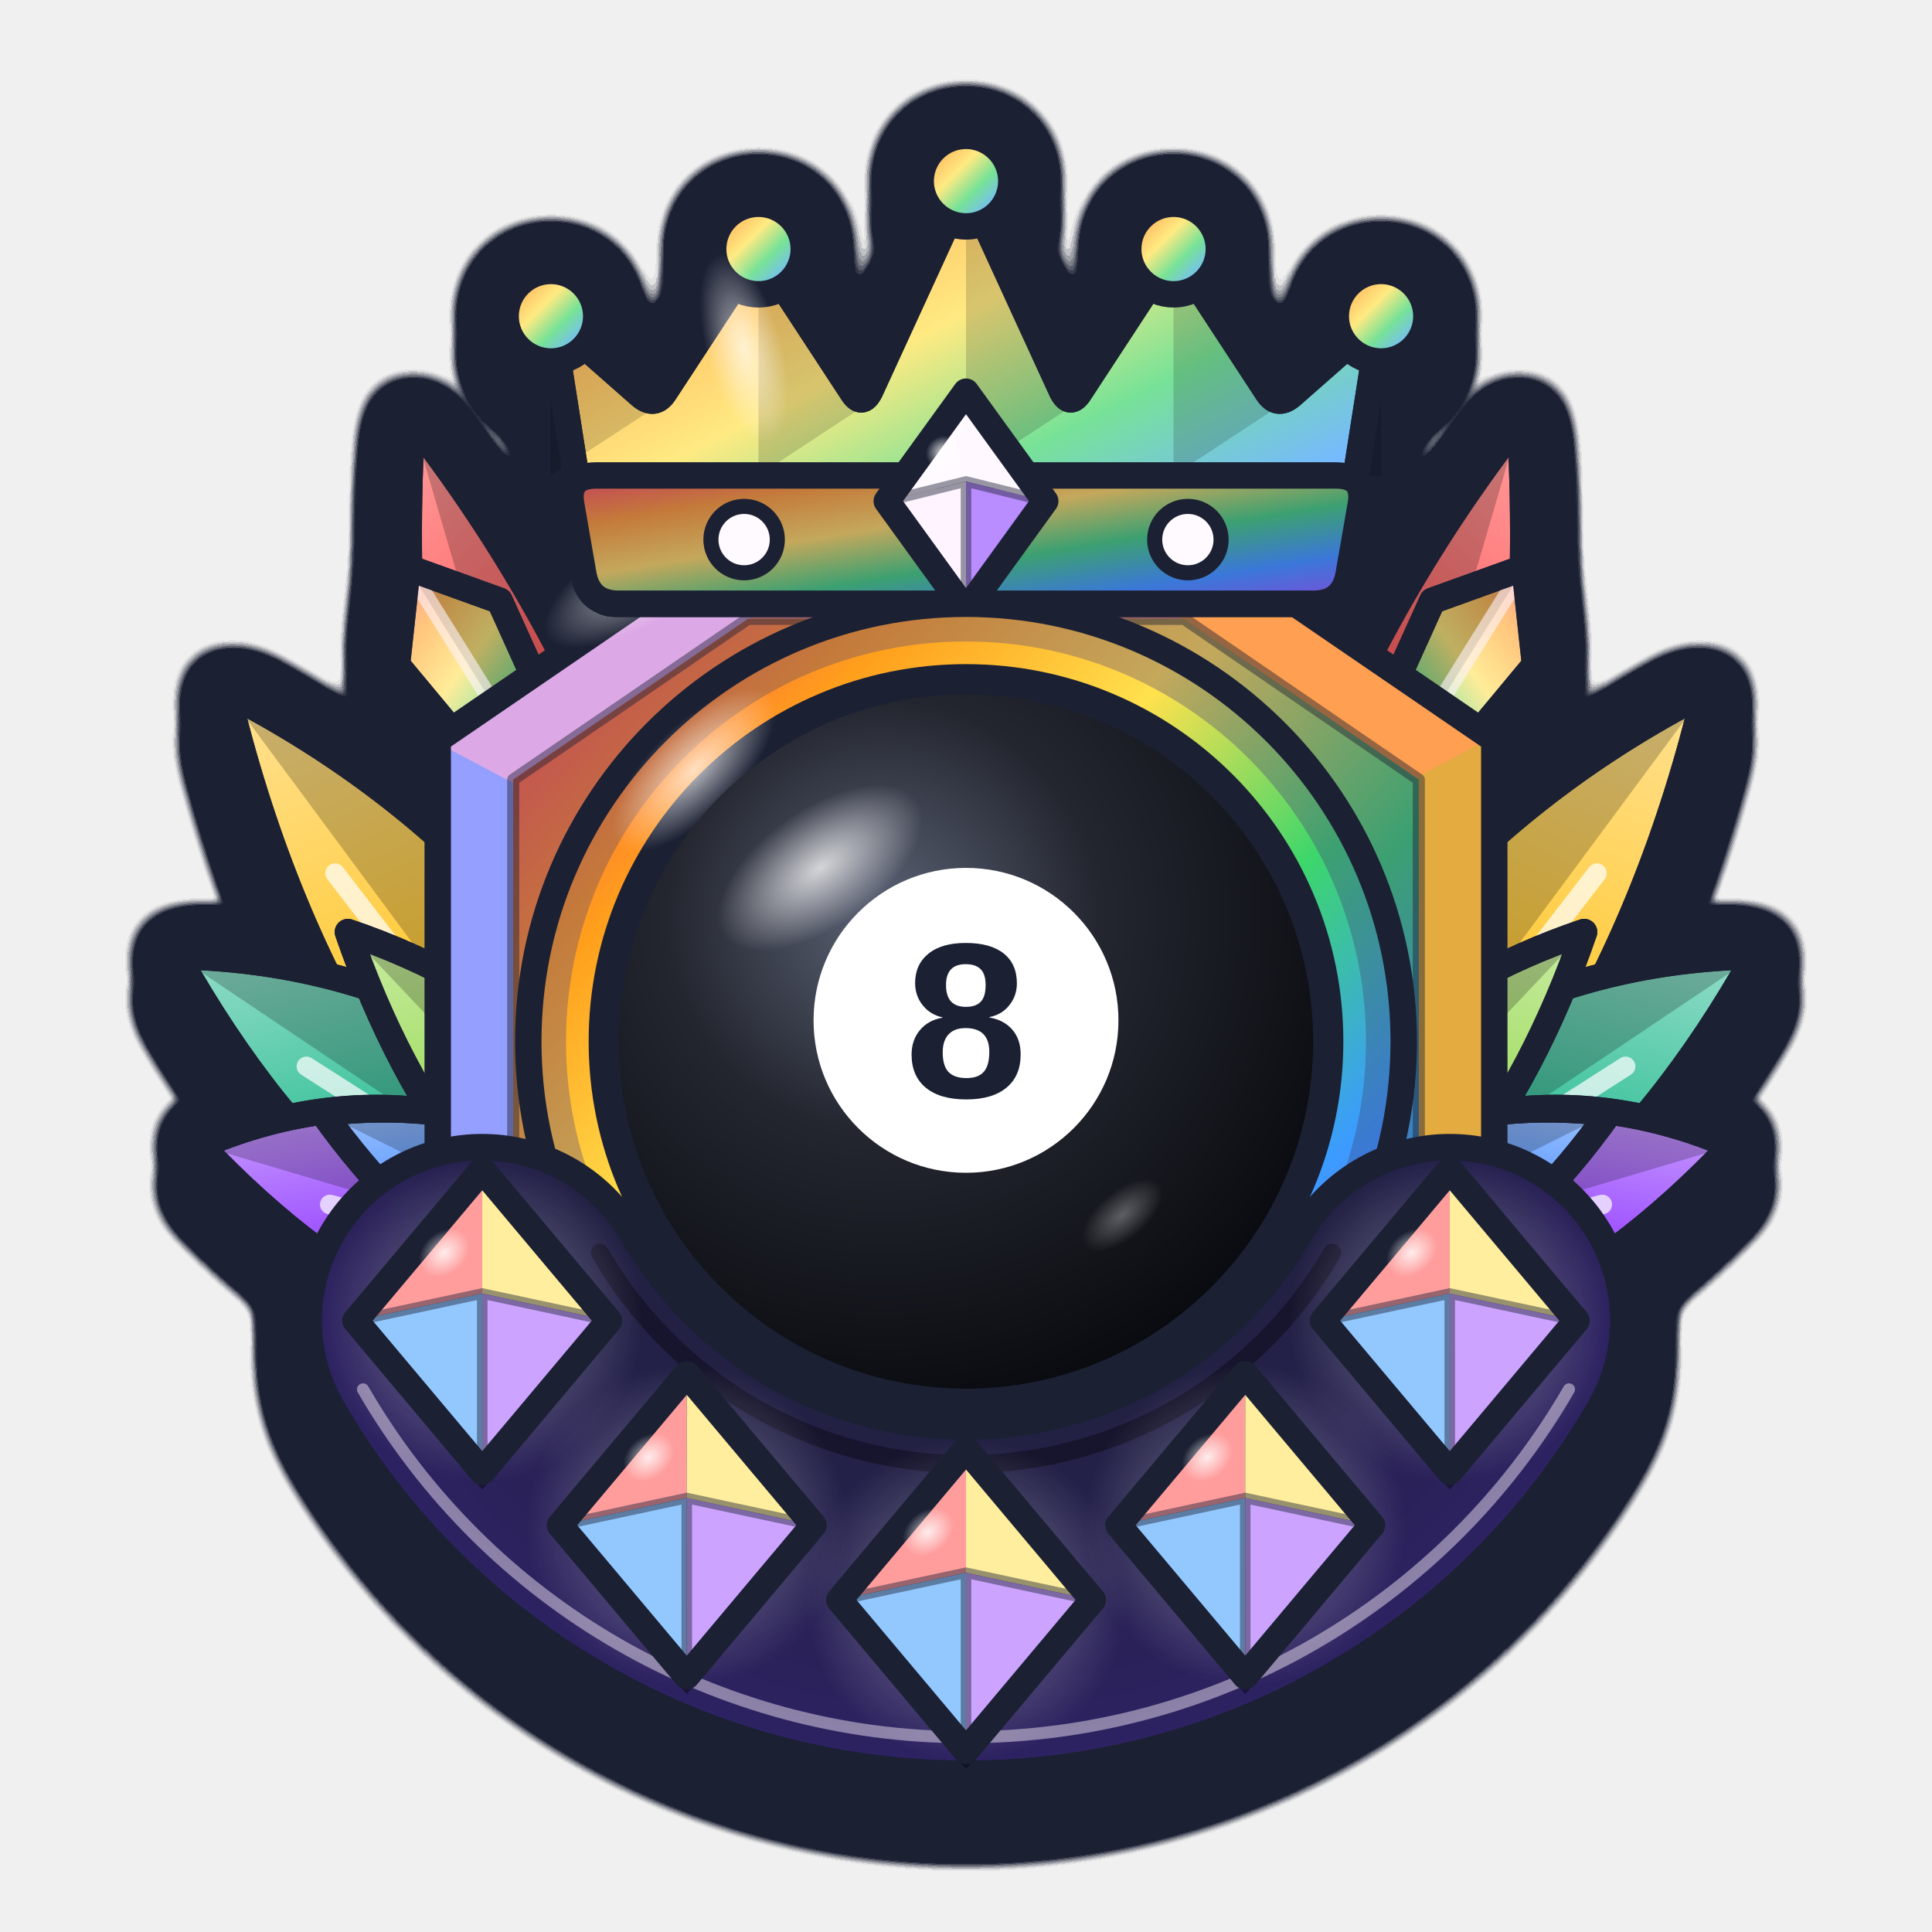
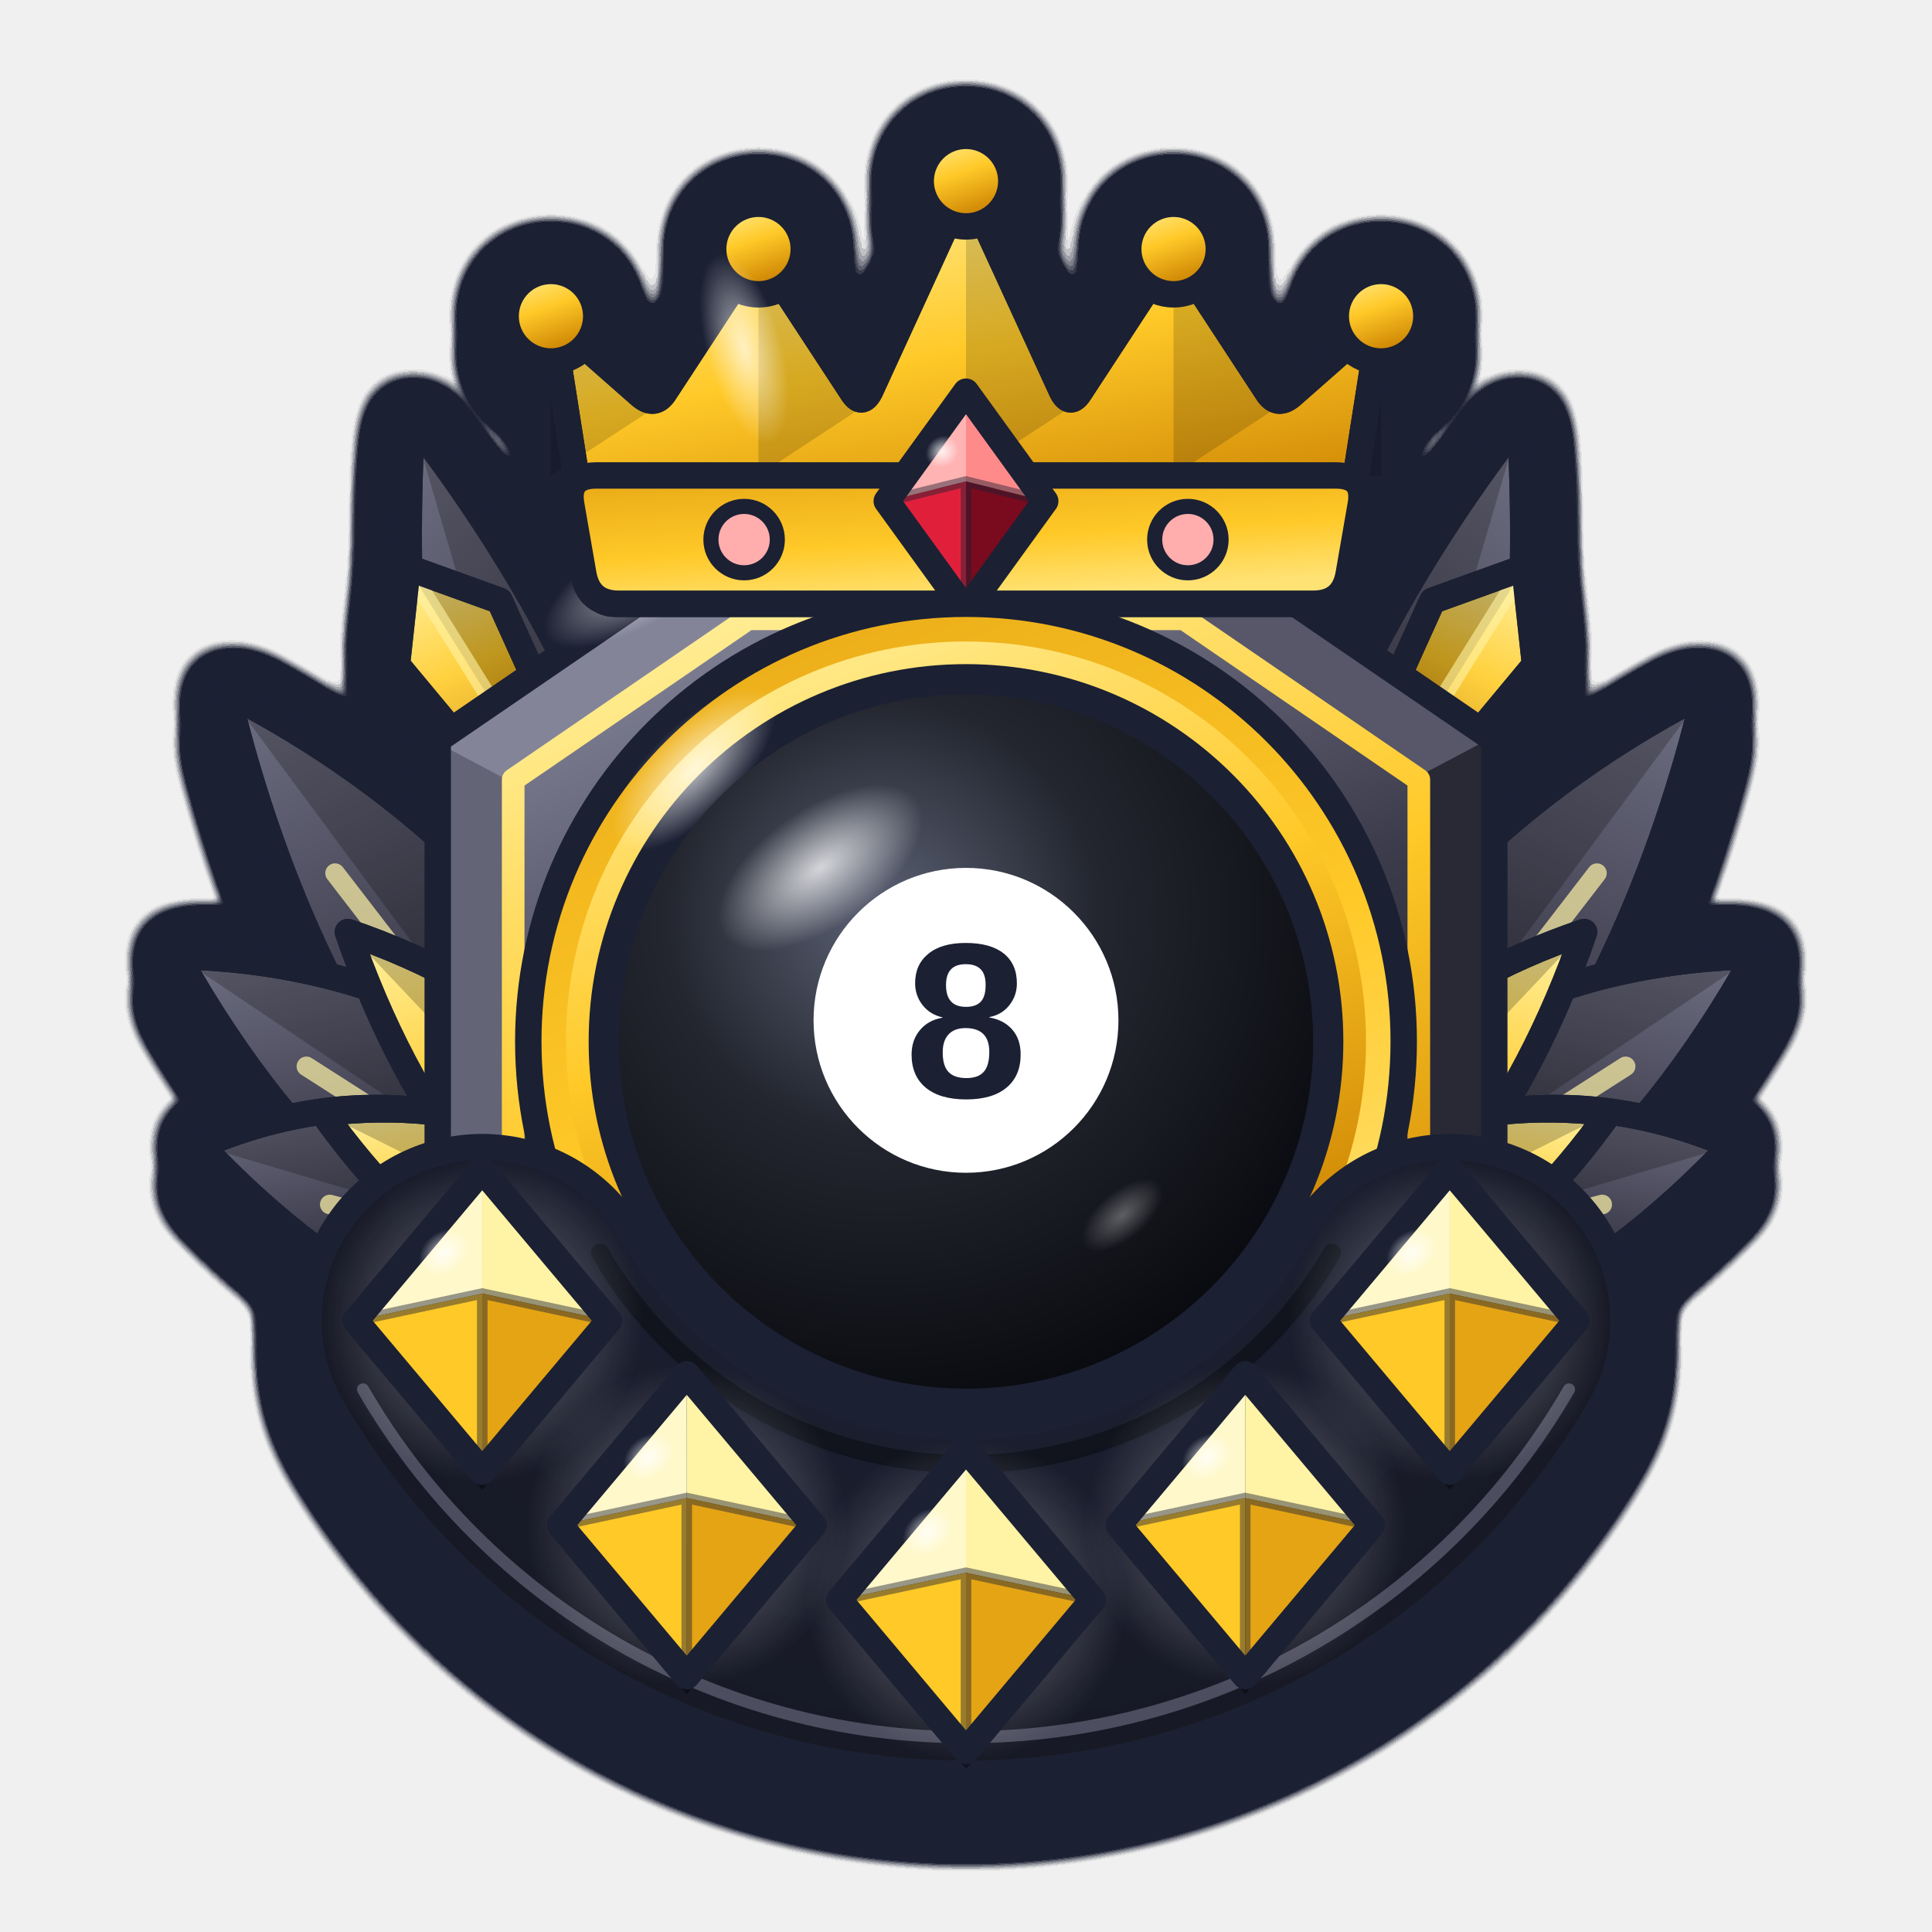
<svg xmlns="http://www.w3.org/2000/svg" width="512" height="512" viewBox="0 0 256 256">
  <defs>
    <linearGradient id="blue" x1="0" y1="0" x2="0.35" y2="1">
      <stop offset="0" stop-color="#9ED3FF" />
      <stop offset="0.45" stop-color="#3B9BFF" />
      <stop offset="1" stop-color="#1F6BD0" />
    </linearGradient>
    <linearGradient id="green" x1="0" y1="0" x2="0.35" y2="1">
      <stop offset="0" stop-color="#A8F5BE" />
      <stop offset="0.45" stop-color="#3DD66B" />
      <stop offset="1" stop-color="#1E9E47" />
    </linearGradient>
    <linearGradient id="red" x1="0" y1="0" x2="0.35" y2="1">
      <stop offset="0" stop-color="#FFA3A3" />
      <stop offset="0.45" stop-color="#FF4D4D" />
      <stop offset="1" stop-color="#C9283A" />
    </linearGradient>
    <linearGradient id="gold" x1="0" y1="0" x2="0.35" y2="1">
      <stop offset="0" stop-color="#FFF1A0" />
      <stop offset="0.45" stop-color="#FFC928" />
      <stop offset="1" stop-color="#DB8E00" />
    </linearGradient>
    <linearGradient id="wood" x1="0" y1="0" x2="0.35" y2="1">
      <stop offset="0" stop-color="#FFD9A0" />
      <stop offset="0.45" stop-color="#E7A35C" />
      <stop offset="1" stop-color="#A8622A" />
    </linearGradient>
    <linearGradient id="darkwood" x1="0" y1="0" x2="0.35" y2="1">
      <stop offset="0" stop-color="#C07A45" />
      <stop offset="0.45" stop-color="#8A4B22" />
      <stop offset="1" stop-color="#5E3014" />
    </linearGradient>
    <linearGradient id="white" x1="0" y1="0" x2="0.35" y2="1">
      <stop offset="0" stop-color="#FFFFFF" />
      <stop offset="0.45" stop-color="#F4F8FF" />
      <stop offset="1" stop-color="#C9D6EA" />
    </linearGradient>
    <linearGradient id="grey" x1="0" y1="0" x2="0.35" y2="1">
      <stop offset="0" stop-color="#E4E9F2" />
      <stop offset="0.45" stop-color="#AEB8C8" />
      <stop offset="1" stop-color="#7B869A" />
    </linearGradient>
    <linearGradient id="steel" x1="0" y1="0" x2="0.35" y2="1">
      <stop offset="0" stop-color="#D8E6F7" />
      <stop offset="0.45" stop-color="#9FB2CC" />
      <stop offset="1" stop-color="#6A7D98" />
    </linearGradient>
    <linearGradient id="cloth" x1="0" y1="0" x2="0.35" y2="1">
      <stop offset="0" stop-color="#6FE08E" />
      <stop offset="0.45" stop-color="#2FA24F" />
      <stop offset="1" stop-color="#1C7A37" />
    </linearGradient>
    <linearGradient id="sad" x1="0" y1="0" x2="0.35" y2="1">
      <stop offset="0" stop-color="#C4D4EE" />
      <stop offset="0.45" stop-color="#8EA3C7" />
      <stop offset="1" stop-color="#5E7299" />
    </linearGradient>
    <linearGradient id="purple" x1="0" y1="0" x2="0.35" y2="1">
      <stop offset="0" stop-color="#D7B8FF" />
      <stop offset="0.45" stop-color="#A259FF" />
      <stop offset="1" stop-color="#6E2FD0" />
    </linearGradient>
    <radialGradient id="shine" cx="0.5" cy="0.5" r="0.5">
      <stop offset="0" stop-color="#FFFFFF" stop-opacity="0.9" />
      <stop offset="1" stop-color="#FFFFFF" stop-opacity="0" />
    </radialGradient>
    <filter id="ink" x="-30%" y="-30%" width="160%" height="160%" color-interpolation-filters="sRGB">
      <feGaussianBlur in="SourceAlpha" stdDeviation="6.92" result="blur" />
      <feComponentTransfer in="blur" result="grown">
        <feFuncA type="linear" slope="7" intercept="-0.35" />
      </feComponentTransfer>
      <feOffset in="grown" dy="6" result="lip" />
      <feMerge result="both">
        <feMergeNode in="lip" />
        <feMergeNode in="grown" />
      </feMerge>
      <feFlood flood-color="#1B2033" />
      <feComposite in2="both" operator="in" result="outline" />
      <feMerge>
        <feMergeNode in="outline" />
        <feMergeNode in="SourceGraphic" />
      </feMerge>
    </filter>
  </defs>
  <defs>
    <filter id="badgeInk" x="-20%" y="-20%" width="140%" height="140%" color-interpolation-filters="sRGB">
      <feGaussianBlur in="SourceAlpha" stdDeviation="3.2" result="blur" />
      <feComponentTransfer in="blur" result="grown">
        <feFuncA type="linear" slope="40" intercept="-0.716" />
      </feComponentTransfer>
      <feOffset in="grown" dy="5" result="lip" />
      <feMerge result="both">
        <feMergeNode in="lip" />
        <feMergeNode in="grown" />
      </feMerge>
      <feFlood flood-color="#1B2033" />
      <feComposite in2="both" operator="in" result="outline" />
      <feMerge>
        <feMergeNode in="outline" />
        <feMergeNode in="SourceGraphic" />
      </feMerge>
    </filter>
  </defs>
  <defs>
-     <linearGradient id="m" x1="0" y1="0" x2="1" y2="1">
-       <stop offset="0.00" stop-color="#FF4D4D" />
-       <stop offset="0.20" stop-color="#FF9F1C" />
-       <stop offset="0.40" stop-color="#FFE14D" />
-       <stop offset="0.60" stop-color="#3DD66B" />
-       <stop offset="0.80" stop-color="#3B9BFF" />
-       <stop offset="1.00" stop-color="#A259FF" />
-     </linearGradient>
-     <linearGradient id="r" x1="0" y1="0" x2="1" y2="1">
-       <stop offset="0.00" stop-color="#C4405C" />
-       <stop offset="0.20" stop-color="#C47A3A" />
-       <stop offset="0.40" stop-color="#C4A85C" />
-       <stop offset="0.60" stop-color="#3CA071" />
-       <stop offset="0.80" stop-color="#3B77D9" />
-       <stop offset="1.00" stop-color="#8349D9" />
-     </linearGradient>
-     <linearGradient id="w" x1="0" y1="0" x2="1" y2="1">
-       <stop offset="0.00" stop-color="#EB4952" />
-       <stop offset="0.20" stop-color="#EB9326" />
-       <stop offset="0.40" stop-color="#EBCE52" />
-       <stop offset="0.60" stop-color="#3DC46D" />
-       <stop offset="0.80" stop-color="#3B8FF2" />
-       <stop offset="1.00" stop-color="#9854F2" />
-     </linearGradient>
-     <linearGradient id="c" x1="0" y1="0" x2="1" y2="1">
-       <stop offset="0.00" stop-color="#FF8282" />
-       <stop offset="0.20" stop-color="#FFBC60" />
-       <stop offset="0.40" stop-color="#FFEA82" />
-       <stop offset="0.60" stop-color="#77E297" />
-       <stop offset="0.80" stop-color="#76B9FF" />
-       <stop offset="1.00" stop-color="#BE8BFF" />
-     </linearGradient>
-     <linearGradient id="h0" x1="0" y1="0" x2="0.35" y2="1">
-       <stop offset="0.00" stop-color="#FF9D9D" />
-       <stop offset="0.50" stop-color="#FF4D4D" />
-       <stop offset="1.00" stop-color="#BA3E5F" />
-     </linearGradient>
-     <linearGradient id="h1" x1="0" y1="0" x2="0.35" y2="1">
-       <stop offset="0.00" stop-color="#FFC287" />
-       <stop offset="0.50" stop-color="#FF9124" />
-       <stop offset="1.00" stop-color="#BA6A44" />
-     </linearGradient>
-     <linearGradient id="h2" x1="0" y1="0" x2="0.35" y2="1">
-       <stop offset="0.00" stop-color="#FFE294" />
-       <stop offset="0.50" stop-color="#FFCB3D" />
-       <stop offset="1.00" stop-color="#BA9054" />
-     </linearGradient>
-     <linearGradient id="h3" x1="0" y1="0" x2="0.35" y2="1">
-       <stop offset="0.00" stop-color="#CAECA5" />
-       <stop offset="0.50" stop-color="#9EDC5C" />
-       <stop offset="1.00" stop-color="#7B9B69" />
-     </linearGradient>
-     <linearGradient id="h4" x1="0" y1="0" x2="0.35" y2="1">
-       <stop offset="0.00" stop-color="#94DDC9" />
-       <stop offset="0.50" stop-color="#3CC29C" />
-       <stop offset="1.00" stop-color="#3B8A92" />
-     </linearGradient>
-     <linearGradient id="h5" x1="0" y1="0" x2="0.35" y2="1">
-       <stop offset="0.00" stop-color="#9DC2FF" />
-       <stop offset="0.50" stop-color="#4C90FF" />
-       <stop offset="1.00" stop-color="#466AD3" />
-     </linearGradient>
-     <linearGradient id="h6" x1="0" y1="0" x2="0.35" y2="1">
-       <stop offset="0.00" stop-color="#CCA4FF" />
-       <stop offset="0.50" stop-color="#A259FF" />
-       <stop offset="1.00" stop-color="#7E46D3" />
+     <linearGradient id="m" x1="0" y1="0" x2="0.35" y2="1">
+       <stop offset="0.00" stop-color="#8C8CA2" />
+       <stop offset="0.50" stop-color="#3C3C4C" />
+       <stop offset="1.00" stop-color="#14141C" />
+     </linearGradient>
+     <linearGradient id="r" x1="0" y1="0" x2="0.35" y2="1">
+       <stop offset="0.00" stop-color="#2A2A36" />
+       <stop offset="0.60" stop-color="#3C3C4C" />
+       <stop offset="1.00" stop-color="#6C6C80" />
+     </linearGradient>
+     <linearGradient id="w" x1="0" y1="0" x2="0.35" y2="1">
+       <stop offset="0.00" stop-color="#707084" />
+       <stop offset="0.55" stop-color="#3C3C4C" />
+       <stop offset="1.00" stop-color="#14141C" />
+     </linearGradient>
+     <linearGradient id="c" x1="0" y1="0" x2="0.3" y2="1">
+       <stop offset="0.00" stop-color="#BABAC7" />
+       <stop offset="0.55" stop-color="#606073" />
+       <stop offset="1.00" stop-color="#3C3C4C" />
    </linearGradient>
    <linearGradient id="s" x1="0" y1="0" x2="0.2" y2="1">
      <stop offset="0.00" stop-color="#FFFFFF" />
-       <stop offset="0.50" stop-color="#FFF8FF" />
-       <stop offset="1.00" stop-color="#EAD5FF" />
+       <stop offset="0.50" stop-color="#BABAC7" />
+       <stop offset="1.00" stop-color="#747488" />
    </linearGradient>
    <linearGradient id="g" x1="0" y1="0" x2="0.35" y2="1">
      <stop offset="0.00" stop-color="#FFF3A6" />
      <stop offset="0.50" stop-color="#FFC928" />
      <stop offset="1.00" stop-color="#C97F00" />
    </linearGradient>
    <linearGradient id="gr" x1="0" y1="0" x2="0.35" y2="1">
      <stop offset="0.00" stop-color="#E7A816" />
      <stop offset="0.60" stop-color="#FFC928" />
      <stop offset="1.00" stop-color="#FFE274" />
    </linearGradient>
    <radialGradient id="ball" cx="0.38" cy="0.32" r="0.78">
      <stop offset="0" stop-color="#5C6275" />
      <stop offset="0.4" stop-color="#23262F" />
      <stop offset="1" stop-color="#06070B" />
    </radialGradient>
  </defs>
  <g filter="url(#badgeInk)">
-     <path d="M79.8 173.7 Q50.8 122.0 54.6 55.7 Q91.9 103.7 96.2 166.3 Z" fill="url(#h0)" stroke="#1B2033" stroke-width="3.5" stroke-linejoin="round" />
+     <path d="M79.8 173.7 Q50.8 122.0 54.6 55.7 Q91.9 103.7 96.2 166.3 Z" fill="url(#w)" stroke="#1B2033" stroke-width="3.5" stroke-linejoin="round" />
    <path d="M88.0 170.0 L96.2 166.3 Q91.9 103.7 54.6 55.7 Z" fill="#000000" opacity="0.22" />
-     <path d="M82.5 156.9 L61.5 88.8" fill="none" stroke="#FFFFFF" stroke-width="2.6" stroke-linecap="round" stroke-linejoin="round" opacity="0.7" />
+     <path d="M82.5 156.9 L61.5 88.8" fill="none" stroke="#FFF3A6" stroke-width="2.6" stroke-linecap="round" stroke-linejoin="round" opacity="0.7" />
    <path d="M79.8 173.7 Q50.8 122.0 54.6 55.7 Q91.9 103.7 96.2 166.3 Z" fill="none" stroke="#1B2033" stroke-width="3.5" stroke-linejoin="round" />
-     <path d="M81.7 176.5 Q43.4 147.1 30.1 91.8 Q74.7 114.7 94.3 163.5 Z" fill="url(#h2)" stroke="#1B2033" stroke-width="3.5" stroke-linejoin="round" />
+     <path d="M81.7 176.5 Q43.4 147.1 30.1 91.8 Q74.7 114.7 94.3 163.5 Z" fill="url(#w)" stroke="#1B2033" stroke-width="3.5" stroke-linejoin="round" />
    <path d="M88.0 170.0 L94.3 163.5 Q74.7 114.7 30.1 91.8 Z" fill="#000000" opacity="0.22" />
-     <path d="M79.9 161.8 L44.4 115.7" fill="none" stroke="#FFFFFF" stroke-width="2.6" stroke-linecap="round" stroke-linejoin="round" opacity="0.7" />
+     <path d="M79.9 161.8 L44.4 115.7" fill="none" stroke="#FFF3A6" stroke-width="2.6" stroke-linecap="round" stroke-linejoin="round" opacity="0.7" />
    <path d="M81.7 176.5 Q43.4 147.1 30.1 91.8 Q74.7 114.7 94.3 163.5 Z" fill="none" stroke="#1B2033" stroke-width="3.5" stroke-linejoin="round" />
-     <path d="M84.6 178.3 Q47.3 169.2 23.5 126.7 Q64.2 127.5 91.4 161.7 Z" fill="url(#h4)" stroke="#1B2033" stroke-width="3.5" stroke-linejoin="round" />
+     <path d="M84.6 178.3 Q47.3 169.2 23.5 126.7 Q64.2 127.5 91.4 161.7 Z" fill="url(#w)" stroke="#1B2033" stroke-width="3.5" stroke-linejoin="round" />
    <path d="M88.0 170.0 L91.4 161.7 Q64.2 127.5 23.5 126.7 Z" fill="#000000" opacity="0.22" />
-     <path d="M79.7 166.3 L40.6 141.3" fill="none" stroke="#FFFFFF" stroke-width="2.6" stroke-linecap="round" stroke-linejoin="round" opacity="0.7" />
+     <path d="M79.7 166.3 L40.6 141.3" fill="none" stroke="#FFF3A6" stroke-width="2.6" stroke-linecap="round" stroke-linejoin="round" opacity="0.7" />
    <path d="M84.6 178.3 Q47.3 169.2 23.5 126.7 Q64.2 127.5 91.4 161.7 Z" fill="none" stroke="#1B2033" stroke-width="3.5" stroke-linejoin="round" />
-     <path d="M87.7 179.0 Q56.5 183.4 26.6 151.8 Q58.1 138.4 88.3 161.0 Z" fill="url(#h6)" stroke="#1B2033" stroke-width="3.5" stroke-linejoin="round" />
+     <path d="M87.7 179.0 Q56.5 183.4 26.6 151.8 Q58.1 138.4 88.3 161.0 Z" fill="url(#w)" stroke="#1B2033" stroke-width="3.5" stroke-linejoin="round" />
    <path d="M88.0 170.0 L88.3 161.0 Q58.1 138.4 26.6 151.8 Z" fill="#000000" opacity="0.22" />
-     <path d="M80.6 169.4 L43.7 159.6" fill="none" stroke="#FFFFFF" stroke-width="2.6" stroke-linecap="round" stroke-linejoin="round" opacity="0.7" />
+     <path d="M80.6 169.4 L43.7 159.6" fill="none" stroke="#FFF3A6" stroke-width="2.6" stroke-linecap="round" stroke-linejoin="round" opacity="0.7" />
    <path d="M87.7 179.0 Q56.5 183.4 26.6 151.8 Q58.1 138.4 88.3 161.0 Z" fill="none" stroke="#1B2033" stroke-width="3.5" stroke-linejoin="round" />
-     <path d="M86.3 175.3 Q64.0 146.6 64.7 104.6 Q92.6 130.1 97.7 168.7 Z" fill="url(#h1)" stroke="#1B2033" stroke-width="3.5" stroke-linejoin="round" />
+     <path d="M86.3 175.3 Q64.0 146.6 64.7 104.6 Q92.6 130.1 97.7 168.7 Z" fill="url(#g)" stroke="#1B2033" stroke-width="3.5" stroke-linejoin="round" />
    <path d="M92.0 172.0 L97.7 168.7 Q92.6 130.1 64.7 104.6 Z" fill="#000000" opacity="0.22" />
    <path d="M87.9 164.4 L70.8 124.4" fill="none" stroke="#FFFFFF" stroke-width="2.6" stroke-linecap="round" stroke-linejoin="round" opacity="0.7" />
    <path d="M86.3 175.3 Q64.0 146.6 64.7 104.6 Q92.6 130.1 97.7 168.7 Z" fill="none" stroke="#1B2033" stroke-width="3.5" stroke-linejoin="round" />
-     <path d="M87.9 177.2 Q58.9 160.7 46.1 123.5 Q79.2 134.7 96.1 166.8 Z" fill="url(#h3)" stroke="#1B2033" stroke-width="3.5" stroke-linejoin="round" />
+     <path d="M87.9 177.2 Q58.9 160.7 46.1 123.5 Q79.2 134.7 96.1 166.8 Z" fill="url(#g)" stroke="#1B2033" stroke-width="3.5" stroke-linejoin="round" />
    <path d="M92.0 172.0 L96.1 166.8 Q79.2 134.7 46.1 123.5 Z" fill="#000000" opacity="0.22" />
    <path d="M85.9 167.0 L57.9 138.4" fill="none" stroke="#FFFFFF" stroke-width="2.6" stroke-linecap="round" stroke-linejoin="round" opacity="0.7" />
    <path d="M87.9 177.2 Q58.9 160.7 46.1 123.5 Q79.2 134.7 96.1 166.8 Z" fill="none" stroke="#1B2033" stroke-width="3.5" stroke-linejoin="round" />
-     <path d="M90.2 178.3 Q62.9 175.6 42.8 147.5 Q72.0 143.9 93.8 165.7 Z" fill="url(#h5)" stroke="#1B2033" stroke-width="3.5" stroke-linejoin="round" />
+     <path d="M90.2 178.3 Q62.9 175.6 42.8 147.5 Q72.0 143.9 93.8 165.7 Z" fill="url(#g)" stroke="#1B2033" stroke-width="3.5" stroke-linejoin="round" />
    <path d="M92.0 172.0 L93.8 165.7 Q72.0 143.9 42.8 147.5 Z" fill="#000000" opacity="0.22" />
    <path d="M85.8 170.0 L56.1 156.0" fill="none" stroke="#FFFFFF" stroke-width="2.6" stroke-linecap="round" stroke-linejoin="round" opacity="0.7" />
    <path d="M90.2 178.3 Q62.9 175.6 42.8 147.5 Q72.0 143.9 93.8 165.7 Z" fill="none" stroke="#1B2033" stroke-width="3.5" stroke-linejoin="round" />
-     <path d="M67.9 106.5 L52.6 88.1 L54.0 75.2 L66.2 79.6 L76.1 101.5 Z" fill="url(#c)" stroke="#1B2033" stroke-width="3.5" stroke-linejoin="round" />
+     <path d="M67.9 106.5 L52.6 88.1 L54.0 75.2 L66.2 79.6 L76.1 101.5 Z" fill="url(#g)" stroke="#1B2033" stroke-width="3.5" stroke-linejoin="round" />
    <path d="M72.0 104.0 L76.1 101.5 L66.2 79.6 L54.0 75.2 Z" fill="#000000" opacity="0.25" />
-     <path d="M72.0 104.0 L67.9 106.5 L52.6 88.1 L54.0 75.2 Z" fill="#FFF4FF" opacity="0.18" />
-     <path d="M70.6 101.7 L55.8 78.0" fill="none" stroke="#FFF4FF" stroke-width="2.2" stroke-linecap="round" stroke-linejoin="round" opacity="0.6" />
+     <path d="M72.0 104.0 L67.9 106.5 L52.6 88.1 L54.0 75.2 Z" fill="#FFF3A6" opacity="0.18" />
+     <path d="M70.6 101.7 L55.8 78.0" fill="none" stroke="#FFF3A6" stroke-width="2.2" stroke-linecap="round" stroke-linejoin="round" opacity="0.6" />
    <path d="M67.9 106.5 L52.6 88.1 L54.0 75.2 L66.2 79.6 L76.1 101.5 Z" fill="none" stroke="#1B2033" stroke-width="3.5" stroke-linejoin="round" />
    <g transform="matrix(-1 0 0 1 256 0)">
-       <path d="M79.8 173.7 Q50.8 122.0 54.6 55.7 Q91.9 103.7 96.2 166.3 Z" fill="url(#h0)" stroke="#1B2033" stroke-width="3.5" stroke-linejoin="round" />
+       <path d="M79.8 173.7 Q50.8 122.0 54.6 55.7 Q91.9 103.7 96.2 166.3 Z" fill="url(#w)" stroke="#1B2033" stroke-width="3.5" stroke-linejoin="round" />
      <path d="M88.0 170.0 L96.2 166.3 Q91.9 103.7 54.6 55.7 Z" fill="#000000" opacity="0.22" />
-       <path d="M82.5 156.9 L61.5 88.8" fill="none" stroke="#FFFFFF" stroke-width="2.6" stroke-linecap="round" stroke-linejoin="round" opacity="0.7" />
+       <path d="M82.5 156.9 L61.5 88.8" fill="none" stroke="#FFF3A6" stroke-width="2.6" stroke-linecap="round" stroke-linejoin="round" opacity="0.7" />
      <path d="M79.8 173.7 Q50.8 122.0 54.6 55.7 Q91.9 103.7 96.2 166.3 Z" fill="none" stroke="#1B2033" stroke-width="3.5" stroke-linejoin="round" />
-       <path d="M81.7 176.5 Q43.4 147.1 30.1 91.8 Q74.7 114.7 94.3 163.5 Z" fill="url(#h2)" stroke="#1B2033" stroke-width="3.5" stroke-linejoin="round" />
+       <path d="M81.7 176.5 Q43.4 147.1 30.1 91.8 Q74.7 114.7 94.3 163.5 Z" fill="url(#w)" stroke="#1B2033" stroke-width="3.5" stroke-linejoin="round" />
      <path d="M88.0 170.0 L94.3 163.5 Q74.7 114.7 30.1 91.8 Z" fill="#000000" opacity="0.22" />
-       <path d="M79.9 161.8 L44.4 115.7" fill="none" stroke="#FFFFFF" stroke-width="2.6" stroke-linecap="round" stroke-linejoin="round" opacity="0.7" />
+       <path d="M79.9 161.8 L44.4 115.7" fill="none" stroke="#FFF3A6" stroke-width="2.6" stroke-linecap="round" stroke-linejoin="round" opacity="0.7" />
      <path d="M81.7 176.5 Q43.4 147.1 30.1 91.8 Q74.7 114.7 94.3 163.5 Z" fill="none" stroke="#1B2033" stroke-width="3.5" stroke-linejoin="round" />
-       <path d="M84.6 178.3 Q47.3 169.2 23.5 126.7 Q64.2 127.5 91.4 161.7 Z" fill="url(#h4)" stroke="#1B2033" stroke-width="3.5" stroke-linejoin="round" />
+       <path d="M84.6 178.3 Q47.3 169.2 23.5 126.7 Q64.2 127.5 91.4 161.7 Z" fill="url(#w)" stroke="#1B2033" stroke-width="3.5" stroke-linejoin="round" />
      <path d="M88.0 170.0 L91.4 161.7 Q64.2 127.5 23.5 126.7 Z" fill="#000000" opacity="0.22" />
-       <path d="M79.7 166.3 L40.6 141.3" fill="none" stroke="#FFFFFF" stroke-width="2.6" stroke-linecap="round" stroke-linejoin="round" opacity="0.7" />
+       <path d="M79.7 166.3 L40.6 141.3" fill="none" stroke="#FFF3A6" stroke-width="2.6" stroke-linecap="round" stroke-linejoin="round" opacity="0.7" />
      <path d="M84.6 178.3 Q47.3 169.2 23.5 126.7 Q64.2 127.5 91.4 161.7 Z" fill="none" stroke="#1B2033" stroke-width="3.5" stroke-linejoin="round" />
-       <path d="M87.7 179.0 Q56.5 183.4 26.6 151.8 Q58.1 138.4 88.3 161.0 Z" fill="url(#h6)" stroke="#1B2033" stroke-width="3.5" stroke-linejoin="round" />
+       <path d="M87.7 179.0 Q56.5 183.4 26.6 151.8 Q58.1 138.4 88.3 161.0 Z" fill="url(#w)" stroke="#1B2033" stroke-width="3.5" stroke-linejoin="round" />
      <path d="M88.0 170.0 L88.3 161.0 Q58.1 138.4 26.6 151.8 Z" fill="#000000" opacity="0.22" />
-       <path d="M80.6 169.4 L43.7 159.6" fill="none" stroke="#FFFFFF" stroke-width="2.6" stroke-linecap="round" stroke-linejoin="round" opacity="0.7" />
+       <path d="M80.6 169.4 L43.7 159.6" fill="none" stroke="#FFF3A6" stroke-width="2.6" stroke-linecap="round" stroke-linejoin="round" opacity="0.7" />
      <path d="M87.7 179.0 Q56.5 183.4 26.6 151.8 Q58.1 138.4 88.3 161.0 Z" fill="none" stroke="#1B2033" stroke-width="3.5" stroke-linejoin="round" />
-       <path d="M86.3 175.3 Q64.0 146.6 64.7 104.6 Q92.6 130.1 97.7 168.7 Z" fill="url(#h1)" stroke="#1B2033" stroke-width="3.5" stroke-linejoin="round" />
+       <path d="M86.3 175.3 Q64.0 146.6 64.7 104.6 Q92.6 130.1 97.7 168.7 Z" fill="url(#g)" stroke="#1B2033" stroke-width="3.5" stroke-linejoin="round" />
      <path d="M92.0 172.0 L97.7 168.7 Q92.6 130.1 64.7 104.6 Z" fill="#000000" opacity="0.22" />
      <path d="M87.9 164.4 L70.8 124.4" fill="none" stroke="#FFFFFF" stroke-width="2.6" stroke-linecap="round" stroke-linejoin="round" opacity="0.7" />
      <path d="M86.3 175.3 Q64.0 146.6 64.7 104.6 Q92.6 130.1 97.7 168.7 Z" fill="none" stroke="#1B2033" stroke-width="3.5" stroke-linejoin="round" />
-       <path d="M87.9 177.2 Q58.9 160.7 46.1 123.5 Q79.2 134.7 96.1 166.8 Z" fill="url(#h3)" stroke="#1B2033" stroke-width="3.5" stroke-linejoin="round" />
+       <path d="M87.9 177.2 Q58.9 160.7 46.1 123.5 Q79.2 134.7 96.1 166.8 Z" fill="url(#g)" stroke="#1B2033" stroke-width="3.5" stroke-linejoin="round" />
      <path d="M92.0 172.0 L96.1 166.8 Q79.2 134.7 46.1 123.5 Z" fill="#000000" opacity="0.22" />
      <path d="M85.9 167.0 L57.9 138.4" fill="none" stroke="#FFFFFF" stroke-width="2.6" stroke-linecap="round" stroke-linejoin="round" opacity="0.7" />
      <path d="M87.9 177.2 Q58.9 160.7 46.1 123.5 Q79.2 134.7 96.1 166.8 Z" fill="none" stroke="#1B2033" stroke-width="3.5" stroke-linejoin="round" />
-       <path d="M90.2 178.3 Q62.9 175.6 42.8 147.5 Q72.0 143.9 93.8 165.7 Z" fill="url(#h5)" stroke="#1B2033" stroke-width="3.5" stroke-linejoin="round" />
+       <path d="M90.2 178.3 Q62.9 175.6 42.8 147.5 Q72.0 143.9 93.8 165.7 Z" fill="url(#g)" stroke="#1B2033" stroke-width="3.5" stroke-linejoin="round" />
      <path d="M92.0 172.0 L93.8 165.7 Q72.0 143.9 42.8 147.5 Z" fill="#000000" opacity="0.22" />
      <path d="M85.8 170.0 L56.1 156.0" fill="none" stroke="#FFFFFF" stroke-width="2.6" stroke-linecap="round" stroke-linejoin="round" opacity="0.7" />
      <path d="M90.2 178.3 Q62.9 175.6 42.8 147.5 Q72.0 143.9 93.8 165.7 Z" fill="none" stroke="#1B2033" stroke-width="3.5" stroke-linejoin="round" />
-       <path d="M67.9 106.5 L52.6 88.1 L54.0 75.2 L66.2 79.6 L76.1 101.5 Z" fill="url(#c)" stroke="#1B2033" stroke-width="3.5" stroke-linejoin="round" />
+       <path d="M67.9 106.5 L52.6 88.1 L54.0 75.2 L66.2 79.6 L76.1 101.5 Z" fill="url(#g)" stroke="#1B2033" stroke-width="3.5" stroke-linejoin="round" />
      <path d="M72.0 104.0 L76.1 101.5 L66.2 79.6 L54.0 75.2 Z" fill="#000000" opacity="0.25" />
-       <path d="M72.0 104.0 L67.9 106.5 L52.6 88.1 L54.0 75.2 Z" fill="#FFF4FF" opacity="0.18" />
-       <path d="M70.6 101.7 L55.8 78.0" fill="none" stroke="#FFF4FF" stroke-width="2.2" stroke-linecap="round" stroke-linejoin="round" opacity="0.6" />
+       <path d="M72.0 104.0 L67.9 106.5 L52.6 88.1 L54.0 75.2 Z" fill="#FFF3A6" opacity="0.18" />
+       <path d="M70.6 101.7 L55.8 78.0" fill="none" stroke="#FFF3A6" stroke-width="2.2" stroke-linecap="round" stroke-linejoin="round" opacity="0.6" />
      <path d="M67.9 106.5 L52.6 88.1 L54.0 75.2 L66.2 79.6 L76.1 101.5 Z" fill="none" stroke="#1B2033" stroke-width="3.5" stroke-linejoin="round" />
    </g>
-     <path d="M96.0 72.0 L160.0 72.0 L156.9 82.0 L99.1 82.0 Z" fill="#FF9696" stroke="#FF9696" stroke-width="0.8" />
-     <path d="M160.0 72.0 L198.0 98.0 L188.0 103.3 L156.9 82.0 Z" fill="#FF9F51" stroke="#FF9F51" stroke-width="0.8" />
-     <path d="M198.0 98.0 L198.0 180.0 L188.0 174.7 L188.0 103.3 Z" fill="#E3AB40" stroke="#E3AB40" stroke-width="0.8" />
-     <path d="M198.0 180.0 L128.0 228.0 L128.0 215.9 L188.0 174.7 Z" fill="#7FAC66" stroke="#7FAC66" stroke-width="0.8" />
-     <path d="M128.0 228.0 L58.0 180.0 L68.0 174.7 L128.0 215.9 Z" fill="#3CACAC" stroke="#3CACAC" stroke-width="0.8" />
-     <path d="M58.0 180.0 L58.0 98.0 L68.0 103.3 L68.0 174.7 Z" fill="#959FFF" stroke="#959FFF" stroke-width="0.8" />
-     <path d="M58.0 98.0 L96.0 72.0 L99.1 82.0 L68.0 103.3 Z" fill="#DCA9E6" stroke="#DCA9E6" stroke-width="0.8" />
-     <path d="M99.1 82.0 L156.9 82.0 L188.0 103.3 L188.0 174.7 L128.0 215.9 L68.0 174.7 L68.0 103.3 Z" fill="url(#r)" />
+     <path d="M96.0 72.0 L160.0 72.0 L156.9 82.0 L99.1 82.0 Z" fill="#78788C" stroke="#78788C" stroke-width="0.8" />
+     <path d="M160.0 72.0 L198.0 98.0 L188.0 103.3 L156.9 82.0 Z" fill="#575769" stroke="#575769" stroke-width="0.8" />
+     <path d="M198.0 98.0 L198.0 180.0 L188.0 174.7 L188.0 103.3 Z" fill="#292936" stroke="#292936" stroke-width="0.8" />
+     <path d="M198.0 180.0 L128.0 228.0 L128.0 215.9 L188.0 174.7 Z" fill="#1A1A23" stroke="#1A1A23" stroke-width="0.8" />
+     <path d="M128.0 228.0 L58.0 180.0 L68.0 174.7 L128.0 215.9 Z" fill="#2F2F3D" stroke="#2F2F3D" stroke-width="0.8" />
+     <path d="M58.0 180.0 L58.0 98.0 L68.0 103.3 L68.0 174.7 Z" fill="#646477" stroke="#646477" stroke-width="0.8" />
+     <path d="M58.0 98.0 L96.0 72.0 L99.1 82.0 L68.0 103.3 Z" fill="#848499" stroke="#848499" stroke-width="0.8" />
+     <path d="M99.1 82.0 L156.9 82.0 L188.0 103.3 L188.0 174.7 L128.0 215.9 L68.0 174.7 L68.0 103.3 Z" fill="url(#m)" />
    <path d="M99.1 82.0 L156.9 82.0 L188.0 103.3 L188.0 174.7 L128.0 215.9 L68.0 174.7 L68.0 103.3 Z" fill="none" stroke="#1B2033" stroke-width="1.6" stroke-opacity="0.45" stroke-linejoin="round" />
    <path d="M96.0 72.0 L160.0 72.0 L198.0 98.0 L198.0 180.0 L128.0 228.0 L58.0 180.0 L58.0 98.0 Z" fill="none" stroke="#1B2033" stroke-width="3.5" stroke-linejoin="round" />
    <ellipse cx="86" cy="76" rx="16" ry="6" fill="url(#shine)" opacity="0.75" transform="rotate(-32 86 76)" />
-     <path d="M81.5 80.0 Q79.0 80.0 78.6 77.5 L73.4 44.4 Q73.0 41.9 74.9 43.6 L84.9 52.4 Q86.8 54.0 88.1 51.9 L99.1 35.1 Q100.5 33.0 101.9 35.1 L112.9 51.9 Q114.2 54.0 115.3 51.8 L127.0 26.3 Q128.0 24.0 129.0 26.3 L140.7 51.8 Q141.8 54.0 143.1 51.9 L154.1 35.1 Q155.5 33.0 156.9 35.1 L167.9 51.9 Q169.2 54.0 171.1 52.4 L181.1 43.6 Q183.0 41.9 182.6 44.4 L177.4 77.5 Q177.0 80.0 174.5 80.0 Z" fill="url(#c)" stroke="#1B2033" stroke-width="3.5" stroke-linejoin="round" />
+     <path d="M99.1 82.0 L156.9 82.0 L188.0 103.3 L188.0 174.7 L128.0 215.9 L68.0 174.7 L68.0 103.3 Z" fill="none" stroke="url(#g)" stroke-width="3" stroke-linejoin="round" />
+     <path d="M81.5 80.0 Q79.0 80.0 78.6 77.5 L73.4 44.4 Q73.0 41.9 74.9 43.6 L84.9 52.4 Q86.8 54.0 88.1 51.9 L99.1 35.1 Q100.5 33.0 101.9 35.1 L112.9 51.9 Q114.2 54.0 115.3 51.8 L127.0 26.3 Q128.0 24.0 129.0 26.3 L140.7 51.8 Q141.8 54.0 143.1 51.9 L154.1 35.1 Q155.5 33.0 156.9 35.1 L167.9 51.9 Q169.2 54.0 171.1 52.4 L181.1 43.6 Q183.0 41.9 182.6 44.4 L177.4 77.5 Q177.0 80.0 174.5 80.0 Z" fill="url(#g)" stroke="#1B2033" stroke-width="3.5" stroke-linejoin="round" />
    <path d="M73.0 41.9 L73.0 63.0 L86.8 54.0 Z" fill="#000000" opacity="0.16" />
    <path d="M100.5 33.0 L100.5 63.0 L114.2 54.0 Z" fill="#000000" opacity="0.16" />
    <path d="M128.0 24.0 L128.0 63.0 L141.8 54.0 Z" fill="#000000" opacity="0.16" />
    <path d="M155.5 33.0 L155.5 63.0 L169.2 54.0 Z" fill="#000000" opacity="0.16" />
    <path d="M183.0 41.9 L183.0 63.0 L180.0 63.0 Z" fill="#000000" opacity="0.16" />
    <path d="M81.5 80.0 Q79.0 80.0 78.6 77.5 L73.4 44.4 Q73.0 41.9 74.9 43.6 L84.9 52.4 Q86.8 54.0 88.1 51.9 L99.1 35.1 Q100.5 33.0 101.9 35.1 L112.9 51.9 Q114.2 54.0 115.3 51.8 L127.0 26.3 Q128.0 24.0 129.0 26.3 L140.7 51.8 Q141.8 54.0 143.1 51.9 L154.1 35.1 Q155.5 33.0 156.9 35.1 L167.9 51.9 Q169.2 54.0 171.1 52.4 L181.1 43.6 Q183.0 41.9 182.6 44.4 L177.4 77.5 Q177.0 80.0 174.5 80.0 Z" fill="none" stroke="#1B2033" stroke-width="3.5" stroke-linejoin="round" />
-     <circle cx="73.0" cy="41.9" r="6" fill="url(#c)" stroke="#1B2033" stroke-width="3.5" />
-     <circle cx="100.5" cy="33.0" r="6" fill="url(#c)" stroke="#1B2033" stroke-width="3.5" />
-     <circle cx="128.0" cy="24.0" r="6" fill="url(#c)" stroke="#1B2033" stroke-width="3.5" />
-     <circle cx="155.5" cy="33.0" r="6" fill="url(#c)" stroke="#1B2033" stroke-width="3.5" />
-     <circle cx="183.0" cy="41.9" r="6" fill="url(#c)" stroke="#1B2033" stroke-width="3.5" />
-     <path d="M75.7 66.9 Q75.0 63.0 79.0 63.0 L177.0 63.0 Q181.0 63.0 180.3 66.9 L178.7 76.1 Q178.0 80.0 174.0 80.0 L82.0 80.0 Q78.0 80.0 77.3 76.1 Z" fill="url(#r)" stroke="#1B2033" stroke-width="3.5" stroke-linejoin="round" />
+     <circle cx="73.0" cy="41.9" r="6" fill="url(#g)" stroke="#1B2033" stroke-width="3.5" />
+     <circle cx="100.5" cy="33.0" r="6" fill="url(#g)" stroke="#1B2033" stroke-width="3.5" />
+     <circle cx="128.0" cy="24.0" r="6" fill="url(#g)" stroke="#1B2033" stroke-width="3.5" />
+     <circle cx="155.5" cy="33.0" r="6" fill="url(#g)" stroke="#1B2033" stroke-width="3.5" />
+     <circle cx="183.0" cy="41.9" r="6" fill="url(#g)" stroke="#1B2033" stroke-width="3.5" />
+     <path d="M75.7 66.9 Q75.0 63.0 79.0 63.0 L177.0 63.0 Q181.0 63.0 180.3 66.9 L178.7 76.1 Q178.0 80.0 174.0 80.0 L82.0 80.0 Q78.0 80.0 77.3 76.1 Z" fill="url(#gr)" stroke="#1B2033" stroke-width="3.5" stroke-linejoin="round" />
    <ellipse cx="98.6" cy="46.2" rx="5" ry="13" fill="url(#shine)" opacity="0.75" transform="rotate(-15 98.6 46.2)" />
-     <path d="M117.5 66.4 L128.0 51.9 L128.0 63.8 Z" fill="#FFFAFF" />
-     <path d="M128.0 51.9 L138.5 66.4 L128.0 63.8 Z" fill="#FFF8FF" />
-     <path d="M117.5 66.4 L128.0 63.8 L128.0 80.9 Z" fill="#FFF4FF" />
-     <path d="M128.0 63.8 L138.5 66.4 L128.0 80.9 Z" fill="#B98CFF" />
+     <path d="M117.5 66.4 L128.0 51.9 L128.0 63.8 Z" fill="#FFB3B3" />
+     <path d="M128.0 51.9 L138.5 66.4 L128.0 63.8 Z" fill="#FF8A8A" />
+     <path d="M117.5 66.4 L128.0 63.8 L128.0 80.9 Z" fill="#E0203A" />
+     <path d="M128.0 63.8 L138.5 66.4 L128.0 80.9 Z" fill="#7A0A1E" />
    <path d="M128.0 51.9 L138.5 66.4 L128.0 80.9 L117.5 66.4 Z" fill="none" stroke="#1B2033" stroke-width="3.5" stroke-linejoin="round" />
    <path d="M117.5 66.4 L128.0 63.8 L138.5 66.4 M128.0 63.8 L128.0 80.9" fill="none" stroke="#1B2033" stroke-width="1.4" opacity="0.45" />
    <ellipse cx="124.859" cy="59.857" rx="2.303" ry="2.036" fill="url(#shine)" opacity="0.9" transform="rotate(-40 124.8594 59.857)" />
-     <circle cx="98.6" cy="71.5" r="4.4" fill="#FFFAFF" stroke="#1B2033" stroke-width="2" />
-     <circle cx="157.4" cy="71.5" r="4.4" fill="#FFFAFF" stroke="#1B2033" stroke-width="2" />
-     <circle cx="128" cy="138" r="58" fill="url(#r)" stroke="#1B2033" stroke-width="3.5" />
-     <circle cx="128" cy="138" r="53" fill="url(#m)" />
+     <circle cx="98.6" cy="71.5" r="4.4" fill="#FFADAD" stroke="#1B2033" stroke-width="2" />
+     <circle cx="157.4" cy="71.5" r="4.4" fill="#FFADAD" stroke="#1B2033" stroke-width="2" />
+     <circle cx="128" cy="138" r="58" fill="url(#gr)" stroke="#1B2033" stroke-width="3.5" />
+     <circle cx="128" cy="138" r="53" fill="url(#g)" />
    <circle cx="128" cy="138" r="50" fill="#1B2033" />
    <ellipse cx="92" cy="102" rx="14" ry="6" fill="url(#shine)" opacity="0.8" transform="rotate(-45 92 102)" />
    <circle cx="128" cy="138" r="46" fill="url(#ball)" />
    <circle cx="128.0" cy="135.2" r="20.2" fill="#FFFFFF" />
    <text x="128.0" y="145.4" font-family="Arial Black, Arial, sans-serif" font-weight="900" font-size="29.3" text-anchor="middle" fill="#1B2033">8</text>
    <ellipse cx="108.68" cy="115.0" rx="15.64" ry="7.82" fill="url(#shine)" opacity="0.85" transform="rotate(-35 108.68 115.0)" />
    <ellipse cx="148.7" cy="161.0" rx="6.44" ry="3.22" fill="url(#shine)" opacity="0.35" transform="rotate(-40 148.7 161.0)" />
    <defs>
      <radialGradient id="tray" gradientUnits="userSpaceOnUse" cx="128" cy="138" r="97.0">
-         <stop offset="0.526" stop-color="#212142" />
-         <stop offset="0.763" stop-color="#272152" />
-         <stop offset="1" stop-color="#2E2263" />
+         <stop offset="0.526" stop-color="#1A1E2E" />
+         <stop offset="0.763" stop-color="#181B2A" />
+         <stop offset="1" stop-color="#171925" />
      </radialGradient>
      <radialGradient id="glow">
        <stop offset="0" stop-color="#FFFFFF" stop-opacity="0.5" />
        <stop offset="1" stop-color="#FFFFFF" stop-opacity="0" />
      </radialGradient>
    </defs>
    <path d="M192.1 175.0 A74 74 0 0 1 63.9 175.0" fill="none" stroke="#1B2033" stroke-width="49.5" stroke-linecap="round" />
    <path d="M192.1 175.0 A74 74 0 0 1 63.9 175.0" fill="none" stroke="url(#tray)" stroke-width="42.5" stroke-linecap="round" />
-     <path d="M207.9 184.1 A92.3 92.3 0 0 1 48.1 184.1" fill="none" stroke="#FFF4FF" stroke-width="1.6" stroke-opacity="0.45" stroke-linecap="round" />
+     <path d="M207.9 184.1 A92.3 92.3 0 0 1 48.1 184.1" fill="none" stroke="#8C8CA2" stroke-width="1.6" stroke-opacity="0.45" stroke-linecap="round" />
    <path d="M176.5 166.0 A56.0 56.0 0 0 1 79.5 166.0" fill="none" stroke="#000000" stroke-width="2.4" stroke-opacity="0.35" stroke-linecap="round" />
    <circle cx="192.1" cy="175.0" r="21.3" fill="url(#glow)" opacity="0.8" />
    <path d="M192.1 157.4 L208.9 177.4 L192.1 197.4 L175.3 177.4 Z" fill="#000000" opacity="0.4" />
-     <path d="M175.3 175.0 L192.1 155.0 L192.1 171.4 Z" fill="#FF9D9D" />
-     <path d="M192.1 155.0 L208.9 175.0 L192.1 171.4 Z" fill="#FFEE9D" />
-     <path d="M175.3 175.0 L192.1 171.4 L192.1 195.0 Z" fill="#93C8FF" />
-     <path d="M192.1 171.4 L208.9 175.0 L192.1 195.0 Z" fill="#CCA4FF" />
+     <path d="M175.3 175.0 L192.1 155.0 L192.1 171.4 Z" fill="#FFF8CA" />
+     <path d="M192.1 155.0 L208.9 175.0 L192.1 171.4 Z" fill="#FFF3A6" />
+     <path d="M175.3 175.0 L192.1 171.4 L192.1 195.0 Z" fill="#FFC928" />
+     <path d="M192.1 171.4 L208.9 175.0 L192.1 195.0 Z" fill="#E4A414" />
    <path d="M192.1 155.0 L208.9 175.0 L192.1 195.0 L175.3 175.0 Z" fill="none" stroke="#1B2033" stroke-width="3.5" stroke-linejoin="round" />
    <path d="M175.3 175.0 L192.1 171.4 L208.9 175.0 M192.1 171.4 L192.1 195.0" fill="none" stroke="#1B2033" stroke-width="1.4" opacity="0.45" />
    <ellipse cx="187.046" cy="166.0" rx="3.696" ry="2.8" fill="url(#shine)" opacity="0.9" transform="rotate(-40 187.0459 166.0)" />
    <circle cx="165.0" cy="202.1" r="21.3" fill="url(#glow)" opacity="0.8" />
    <path d="M165.0 184.5 L181.8 204.5 L165.0 224.5 L148.2 204.5 Z" fill="#000000" opacity="0.4" />
-     <path d="M148.2 202.1 L165.0 182.1 L165.0 198.5 Z" fill="#FF9D9D" />
-     <path d="M165.0 182.1 L181.8 202.1 L165.0 198.5 Z" fill="#FFEE9D" />
-     <path d="M148.2 202.1 L165.0 198.5 L165.0 222.1 Z" fill="#93C8FF" />
-     <path d="M165.0 198.5 L181.8 202.1 L165.0 222.1 Z" fill="#CCA4FF" />
+     <path d="M148.2 202.1 L165.0 182.1 L165.0 198.5 Z" fill="#FFF8CA" />
+     <path d="M165.0 182.1 L181.8 202.1 L165.0 198.5 Z" fill="#FFF3A6" />
+     <path d="M148.2 202.1 L165.0 198.5 L165.0 222.1 Z" fill="#FFC928" />
+     <path d="M165.0 198.5 L181.8 202.1 L165.0 222.1 Z" fill="#E4A414" />
    <path d="M165.0 182.1 L181.8 202.1 L165.0 222.1 L148.2 202.1 Z" fill="none" stroke="#1B2033" stroke-width="3.5" stroke-linejoin="round" />
    <path d="M148.2 202.1 L165.0 198.5 L181.8 202.1 M165.0 198.5 L165.0 222.1" fill="none" stroke="#1B2033" stroke-width="1.4" opacity="0.45" />
    <ellipse cx="159.96" cy="193.086" rx="3.696" ry="2.8" fill="url(#shine)" opacity="0.9" transform="rotate(-40 159.96 193.0859)" />
    <circle cx="128.0" cy="212.0" r="21.3" fill="url(#glow)" opacity="0.8" />
    <path d="M128.0 194.4 L144.8 214.4 L128.0 234.4 L111.2 214.4 Z" fill="#000000" opacity="0.4" />
-     <path d="M111.2 212.0 L128.0 192.0 L128.0 208.4 Z" fill="#FF9D9D" />
-     <path d="M128.0 192.0 L144.8 212.0 L128.0 208.4 Z" fill="#FFEE9D" />
-     <path d="M111.2 212.0 L128.0 208.4 L128.0 232.0 Z" fill="#93C8FF" />
-     <path d="M128.0 208.4 L144.8 212.0 L128.0 232.0 Z" fill="#CCA4FF" />
+     <path d="M111.2 212.0 L128.0 192.0 L128.0 208.4 Z" fill="#FFF8CA" />
+     <path d="M128.0 192.0 L144.8 212.0 L128.0 208.4 Z" fill="#FFF3A6" />
+     <path d="M111.2 212.0 L128.0 208.4 L128.0 232.0 Z" fill="#FFC928" />
+     <path d="M128.0 208.4 L144.8 212.0 L128.0 232.0 Z" fill="#E4A414" />
    <path d="M128.0 192.0 L144.8 212.0 L128.0 232.0 L111.2 212.0 Z" fill="none" stroke="#1B2033" stroke-width="3.5" stroke-linejoin="round" />
    <path d="M111.2 212.0 L128.0 208.4 L144.8 212.0 M128.0 208.4 L128.0 232.0" fill="none" stroke="#1B2033" stroke-width="1.4" opacity="0.45" />
    <ellipse cx="122.96" cy="203.0" rx="3.696" ry="2.8" fill="url(#shine)" opacity="0.9" transform="rotate(-40 122.96 203.0)" />
    <circle cx="91.0" cy="202.1" r="21.3" fill="url(#glow)" opacity="0.8" />
    <path d="M91.0 184.5 L107.8 204.5 L91.0 224.5 L74.2 204.5 Z" fill="#000000" opacity="0.4" />
-     <path d="M74.2 202.1 L91.0 182.1 L91.0 198.5 Z" fill="#FF9D9D" />
-     <path d="M91.0 182.1 L107.8 202.1 L91.0 198.5 Z" fill="#FFEE9D" />
-     <path d="M74.2 202.1 L91.0 198.5 L91.0 222.1 Z" fill="#93C8FF" />
-     <path d="M91.0 198.5 L107.8 202.1 L91.0 222.1 Z" fill="#CCA4FF" />
+     <path d="M74.2 202.1 L91.0 182.1 L91.0 198.5 Z" fill="#FFF8CA" />
+     <path d="M91.0 182.1 L107.8 202.1 L91.0 198.5 Z" fill="#FFF3A6" />
+     <path d="M74.2 202.1 L91.0 198.5 L91.0 222.1 Z" fill="#FFC928" />
+     <path d="M91.0 198.5 L107.8 202.1 L91.0 222.1 Z" fill="#E4A414" />
    <path d="M91.0 182.1 L107.8 202.1 L91.0 222.1 L74.2 202.1 Z" fill="none" stroke="#1B2033" stroke-width="3.5" stroke-linejoin="round" />
    <path d="M74.2 202.1 L91.0 198.5 L107.8 202.1 M91.0 198.5 L91.0 222.1" fill="none" stroke="#1B2033" stroke-width="1.4" opacity="0.45" />
    <ellipse cx="85.96" cy="193.086" rx="3.696" ry="2.8" fill="url(#shine)" opacity="0.9" transform="rotate(-40 85.96 193.0859)" />
    <circle cx="63.9" cy="175.0" r="21.3" fill="url(#glow)" opacity="0.8" />
    <path d="M63.9 157.4 L80.7 177.4 L63.9 197.4 L47.1 177.4 Z" fill="#000000" opacity="0.4" />
-     <path d="M47.1 175.0 L63.9 155.0 L63.9 171.4 Z" fill="#FF9D9D" />
-     <path d="M63.9 155.0 L80.7 175.0 L63.9 171.4 Z" fill="#FFEE9D" />
-     <path d="M47.1 175.0 L63.9 171.4 L63.9 195.0 Z" fill="#93C8FF" />
-     <path d="M63.9 171.4 L80.7 175.0 L63.9 195.0 Z" fill="#CCA4FF" />
+     <path d="M47.1 175.0 L63.9 155.0 L63.9 171.4 Z" fill="#FFF8CA" />
+     <path d="M63.9 155.0 L80.7 175.0 L63.9 171.4 Z" fill="#FFF3A6" />
+     <path d="M47.1 175.0 L63.9 171.4 L63.9 195.0 Z" fill="#FFC928" />
+     <path d="M63.9 171.4 L80.7 175.0 L63.9 195.0 Z" fill="#E4A414" />
    <path d="M63.9 155.0 L80.7 175.0 L63.9 195.0 L47.1 175.0 Z" fill="none" stroke="#1B2033" stroke-width="3.5" stroke-linejoin="round" />
    <path d="M47.1 175.0 L63.9 171.4 L80.7 175.0 M63.9 171.4 L63.9 195.0" fill="none" stroke="#1B2033" stroke-width="1.4" opacity="0.45" />
    <ellipse cx="58.874" cy="166.0" rx="3.696" ry="2.8" fill="url(#shine)" opacity="0.9" transform="rotate(-40 58.87412 166.0)" />
  </g>
</svg>
